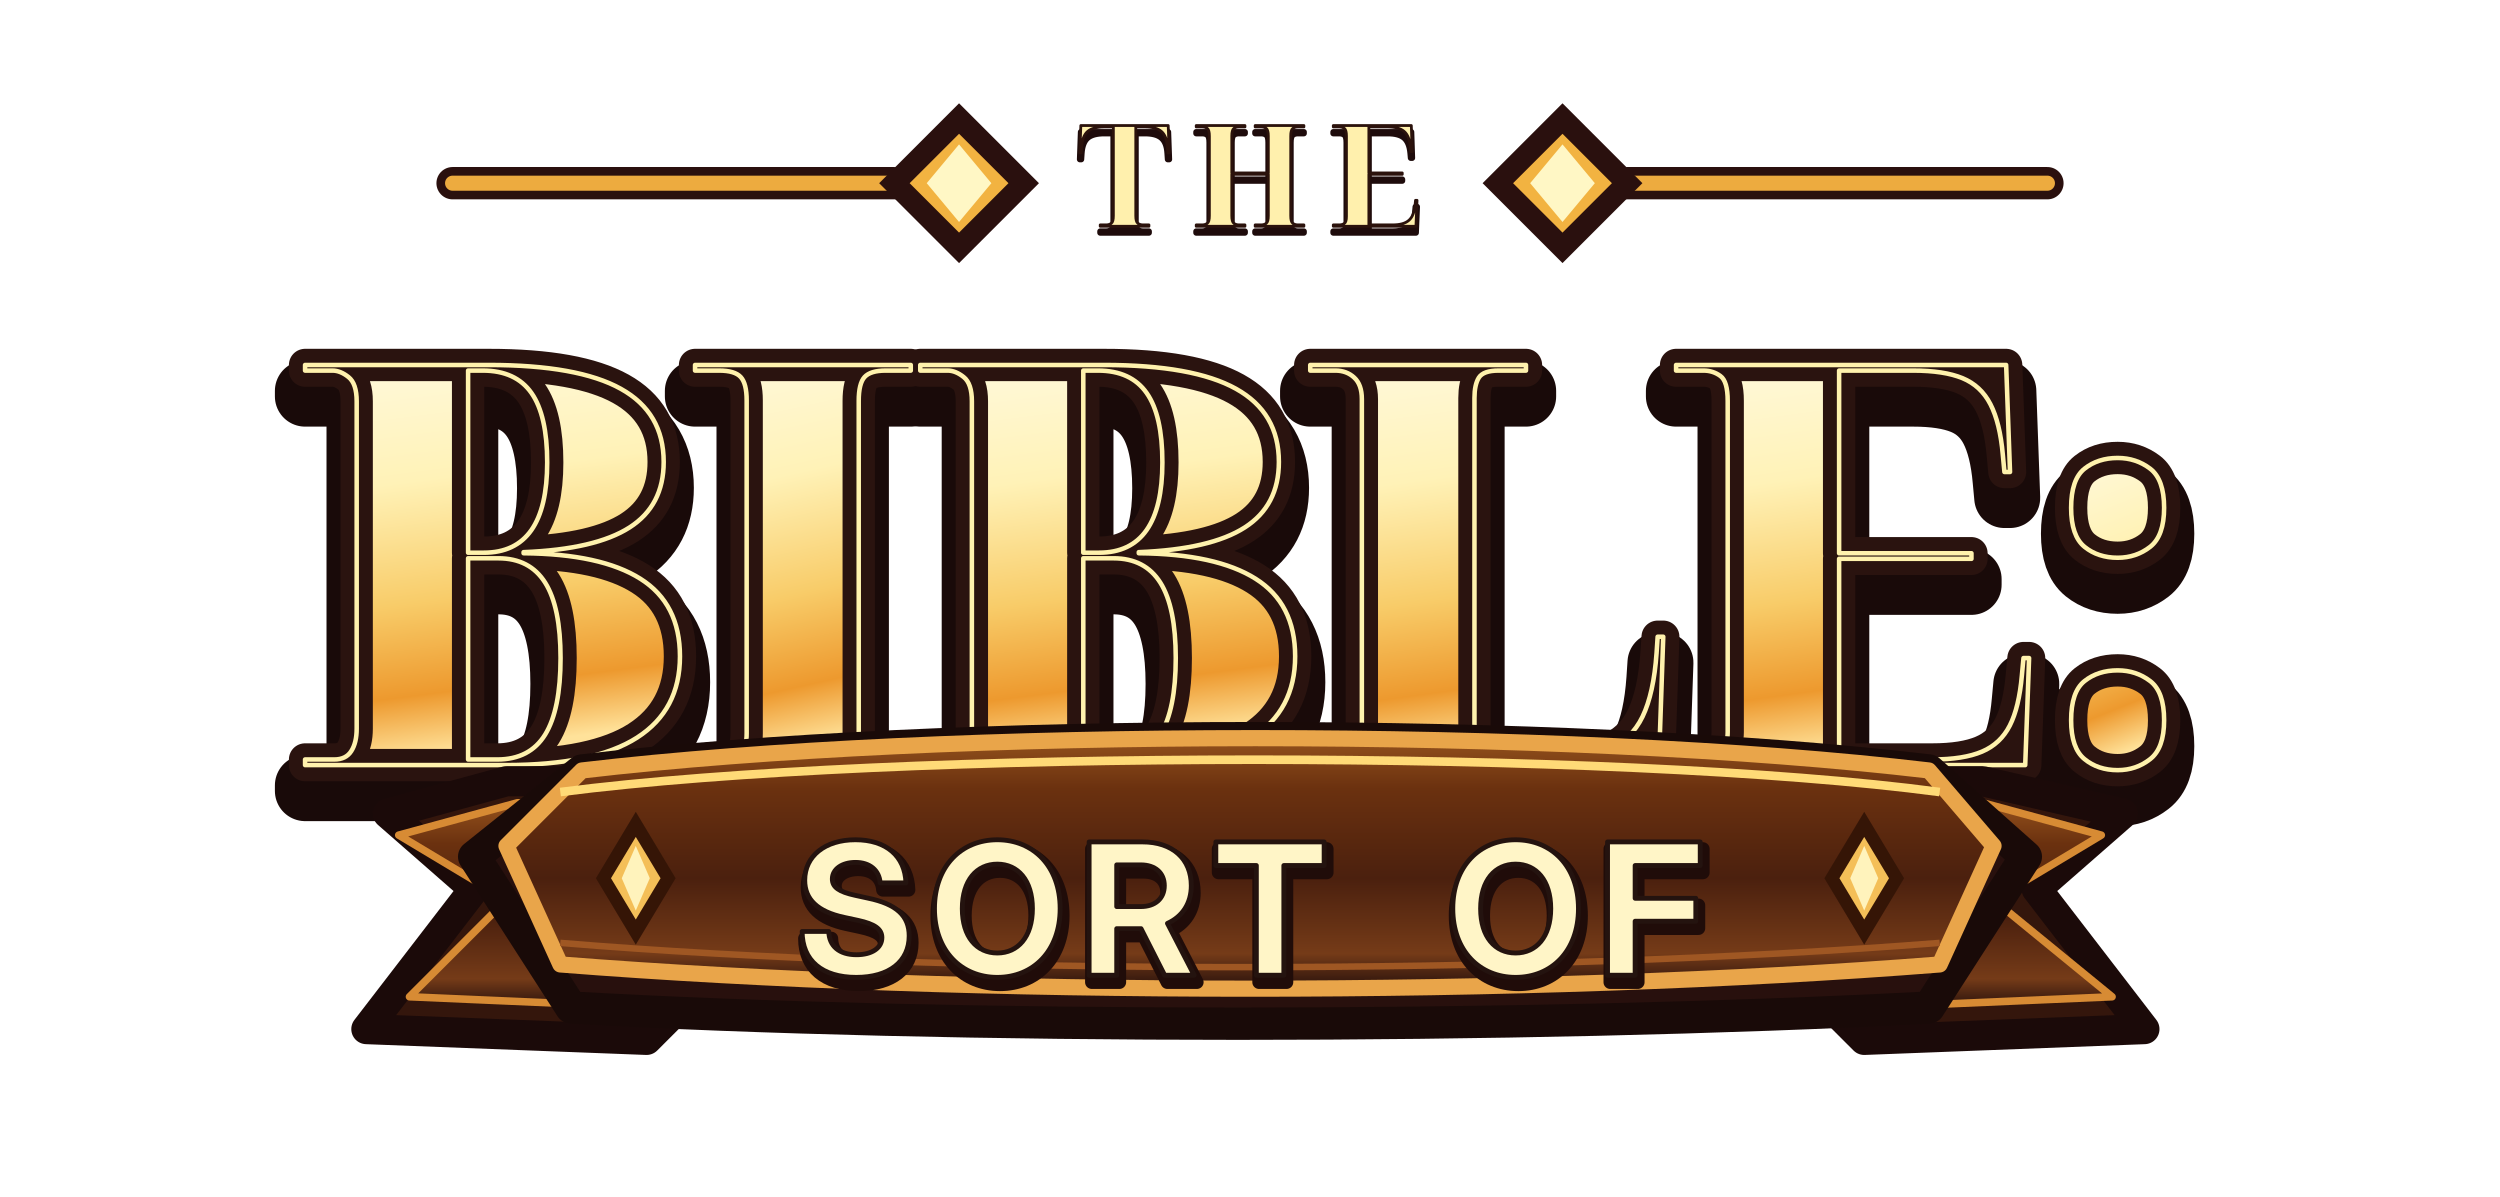
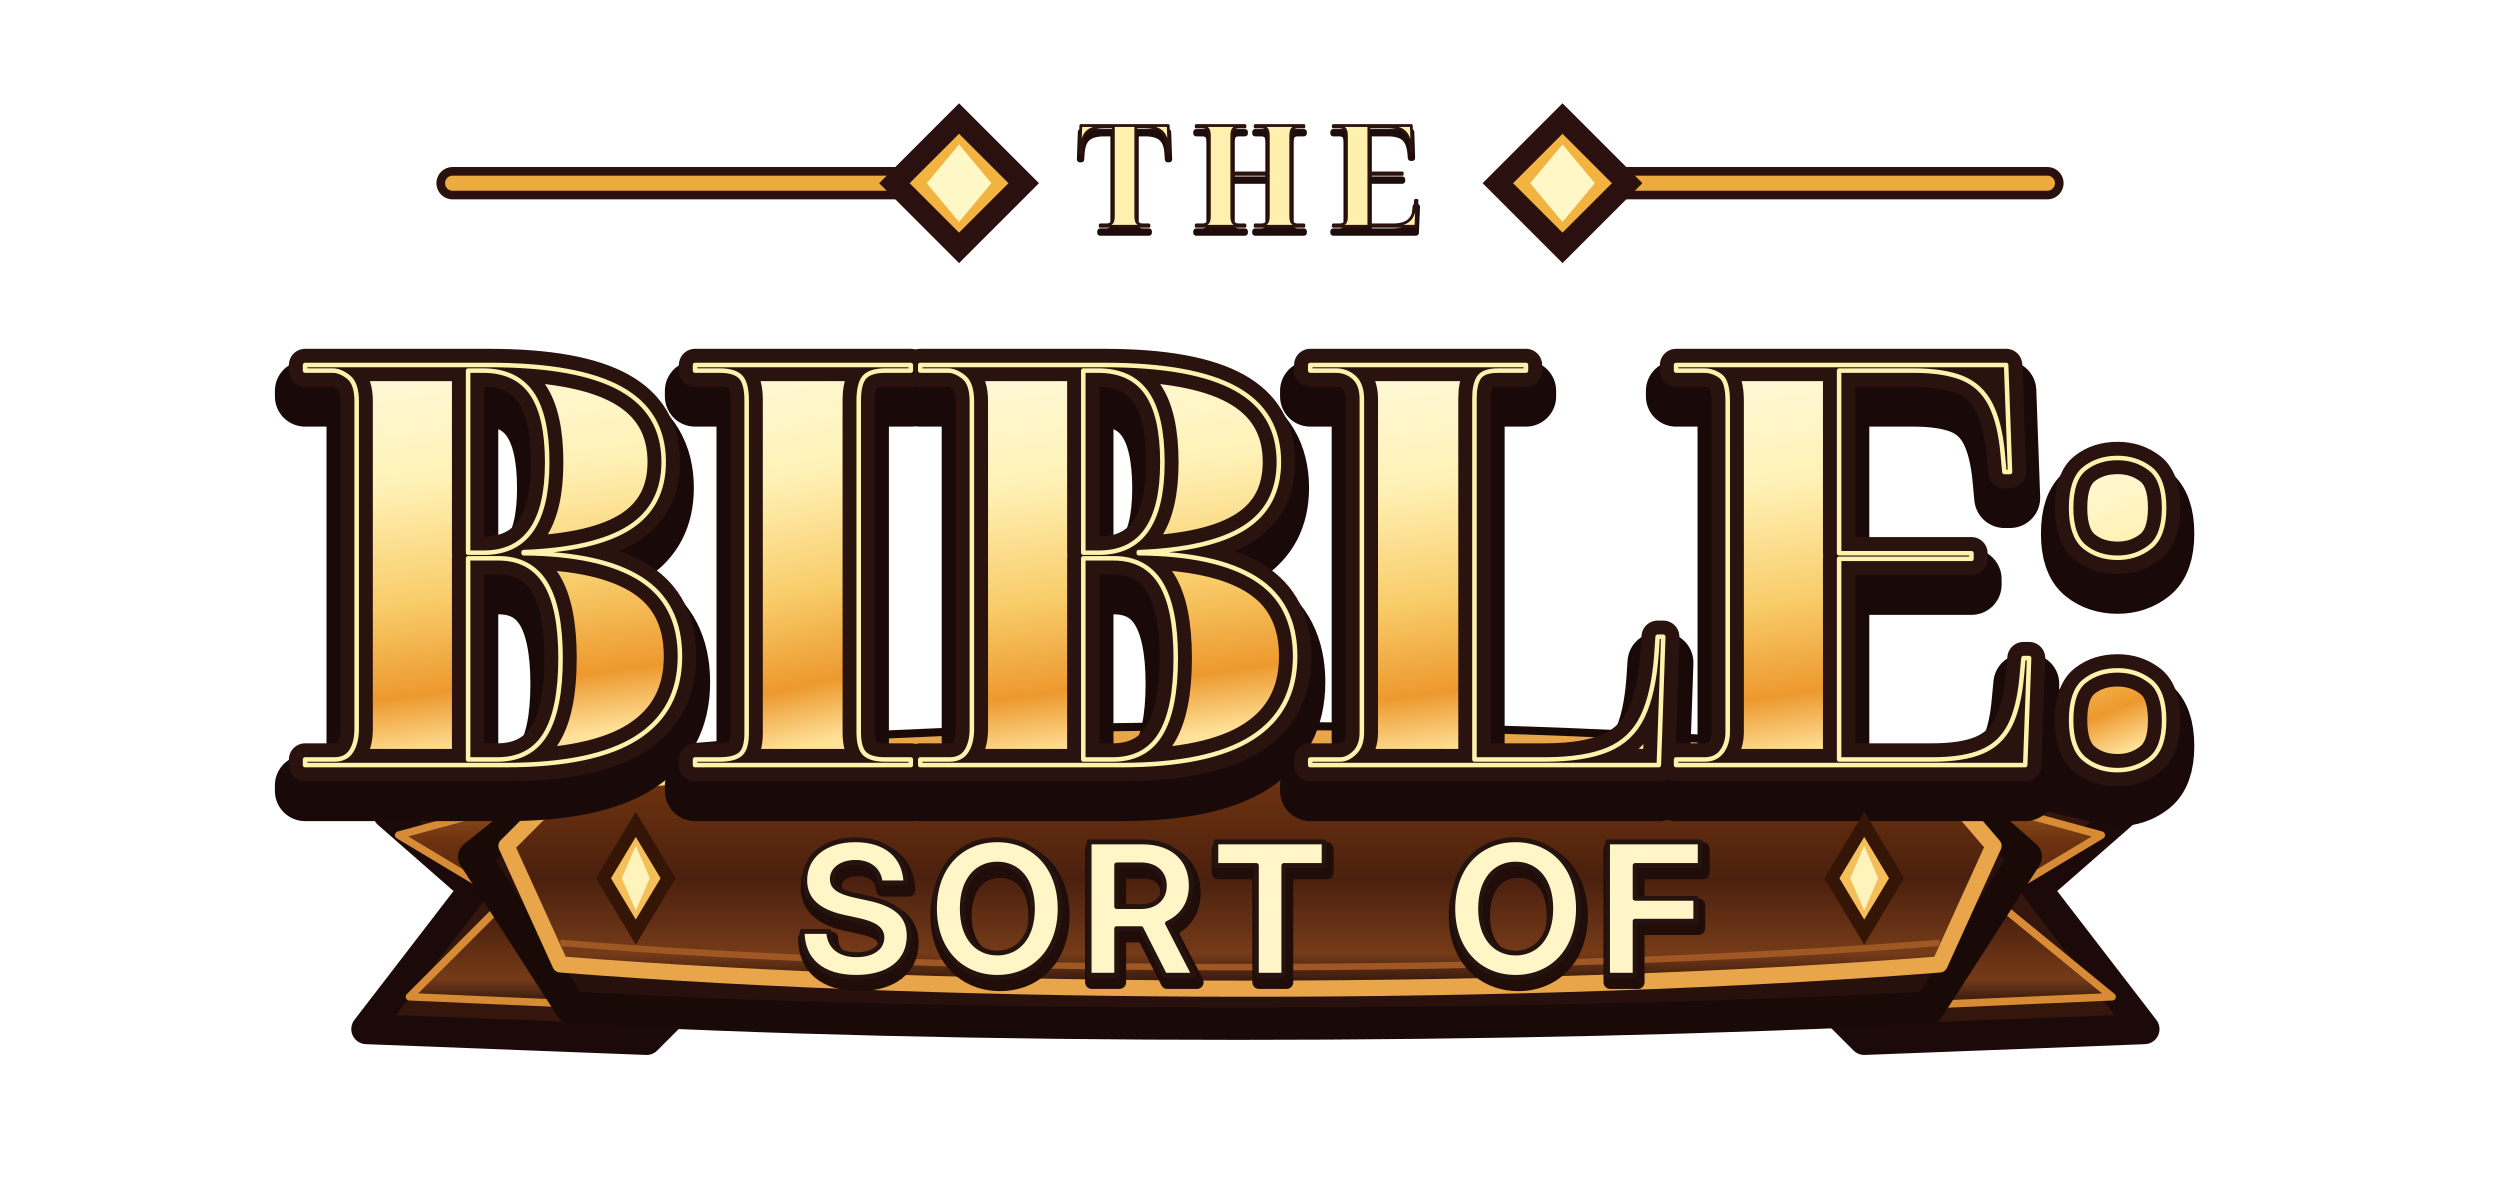
<svg xmlns="http://www.w3.org/2000/svg" width="928" height="444" viewBox="0 0 232 111">
  <defs>
    <linearGradient id="gold" x1="0%" y1="0%" x2="12%" y2="100%">
      <stop offset="0%" stop-color="#fff9dc" />
      <stop offset="32%" stop-color="#fff2b7" />
      <stop offset="62%" stop-color="#f8cc69" />
      <stop offset="85%" stop-color="#ed992e" />
      <stop offset="100%" stop-color="#ffe29a" />
    </linearGradient>
    <linearGradient id="wood" x1="0%" y1="0%" x2="0%" y2="100%">
      <stop offset="0%" stop-color="#93511c" />
      <stop offset="20%" stop-color="#6b310f" />
      <stop offset="56%" stop-color="#4b200e" />
      <stop offset="86%" stop-color="#753b18" />
      <stop offset="100%" stop-color="#28110c" />
    </linearGradient>
    <linearGradient id="ribbon" x1="0%" y1="0%" x2="0%" y2="100%">
      <stop offset="0%" stop-color="#fcdfa1" />
      <stop offset="35%" stop-color="#f1bb58" />
      <stop offset="77%" stop-color="#ab5d20" />
      <stop offset="100%" stop-color="#ffe7a2" />
    </linearGradient>
  </defs>
  <g transform="translate(0 1)">
    <path d="M42 16H83M151 16H190" stroke="#2a100e" stroke-width="3.0" stroke-linecap="round" />
    <path d="M42 16H83M151 16H190" stroke="#edab3f" stroke-width="1.4" stroke-linecap="round" />
    <path d="M83 16L89 10L95 16L89 22Z M139 16L145 10L151 16L145 22Z" fill="#f2b341" stroke="#2a100e" stroke-width="2" />
    <path d="M89 12.4L92 16L89 19.6L86 16Z M145 12.4L148 16L145 19.6L142 16Z" fill="#fff7c5" />
    <path d="M102.1 20V19.87H102.65Q102.94 19.87 103.13 19.72Q103.32 19.58 103.32 19.02V10.78H102.48Q101.42 10.78 100.93 11.2Q100.45 11.62 100.38 12.61L100.34 13.19H100.21L100.3 10.65H108.41L108.5 13.19H108.37L108.33 12.61Q108.27 11.62 107.78 11.2Q107.3 10.78 106.24 10.78H105.4V19.02Q105.4 19.58 105.59 19.72Q105.78 19.87 106.07 19.87H106.62V20Z" fill="#1e0b0b" stroke="#1e0b0b" stroke-width="0.55" stroke-linejoin="round" transform="translate(0 0.6)" />
    <path d="M111.01 20V19.87H111.56Q111.85 19.87 112.04 19.72Q112.23 19.58 112.23 19.02V11.63Q112.23 11.07 112.04 10.92Q111.85 10.78 111.56 10.78H111.01V10.65H115.53V10.78H114.98Q114.69 10.78 114.5 10.92Q114.31 11.07 114.31 11.63V15.05H117.7V11.63Q117.7 11.07 117.51 10.92Q117.32 10.78 117.03 10.78H116.48V10.65H121V10.78H120.45Q120.16 10.78 119.97 10.92Q119.78 11.07 119.78 11.63V19.02Q119.78 19.58 119.97 19.72Q120.16 19.87 120.45 19.87H121V20H116.48V19.87H117.03Q117.32 19.87 117.51 19.72Q117.7 19.58 117.7 19.02V15.18H114.31V19.02Q114.31 19.58 114.5 19.72Q114.69 19.87 114.98 19.87H115.53V20Z" fill="#1e0b0b" stroke="#1e0b0b" stroke-width="0.55" stroke-linejoin="round" transform="translate(0 0.6)" />
    <path d="M123.73 20V19.87H124.28Q124.55 19.87 124.75 19.74Q124.95 19.61 124.95 19.08V11.63Q124.95 11.07 124.76 10.92Q124.57 10.78 124.28 10.78H123.73V10.65H130.97L131.05 13.06H130.92L130.88 12.61Q130.79 11.62 130.31 11.2Q129.83 10.78 128.78 10.78H127.03V15.05H130.13V15.18H127.03V19.87H129.23Q130.28 19.87 130.75 19.44Q131.23 19.02 131.32 18.02L131.36 17.59H131.5L131.4 20Z" fill="#1e0b0b" stroke="#1e0b0b" stroke-width="0.55" stroke-linejoin="round" transform="translate(0 0.6)" />
    <path d="M102.1 20V19.87H102.65Q102.94 19.87 103.13 19.72Q103.32 19.58 103.32 19.02V10.78H102.48Q101.42 10.78 100.93 11.2Q100.45 11.62 100.38 12.61L100.34 13.19H100.21L100.3 10.65H108.41L108.5 13.19H108.37L108.33 12.61Q108.27 11.62 107.78 11.2Q107.3 10.78 106.24 10.78H105.4V19.02Q105.4 19.58 105.59 19.72Q105.78 19.87 106.07 19.87H106.62V20Z" fill="#fff0ad" stroke="#2b120c" stroke-width="0.26" stroke-linejoin="round" />
    <path d="M111.01 20V19.87H111.56Q111.85 19.87 112.04 19.72Q112.23 19.58 112.23 19.02V11.63Q112.23 11.07 112.04 10.92Q111.85 10.78 111.56 10.78H111.01V10.65H115.53V10.78H114.98Q114.69 10.78 114.5 10.92Q114.31 11.07 114.31 11.63V15.05H117.7V11.63Q117.7 11.07 117.51 10.92Q117.32 10.78 117.03 10.78H116.48V10.65H121V10.78H120.45Q120.16 10.78 119.97 10.92Q119.78 11.07 119.78 11.63V19.02Q119.78 19.58 119.97 19.72Q120.16 19.87 120.45 19.87H121V20H116.48V19.87H117.03Q117.32 19.87 117.51 19.72Q117.7 19.58 117.7 19.02V15.18H114.31V19.02Q114.31 19.58 114.5 19.72Q114.69 19.87 114.98 19.87H115.53V20Z" fill="#fff0ad" stroke="#2b120c" stroke-width="0.26" stroke-linejoin="round" />
    <path d="M123.73 20V19.87H124.28Q124.55 19.87 124.75 19.74Q124.95 19.61 124.95 19.08V11.63Q124.95 11.07 124.76 10.92Q124.57 10.78 124.28 10.78H123.73V10.65H130.97L131.05 13.06H130.92L130.88 12.61Q130.79 11.62 130.31 11.2Q129.83 10.78 128.78 10.78H127.03V15.05H130.13V15.18H127.03V19.87H129.23Q130.28 19.87 130.75 19.44Q131.23 19.02 131.32 18.02L131.36 17.59H131.5L131.4 20Z" fill="#fff0ad" stroke="#2b120c" stroke-width="0.26" stroke-linejoin="round" />
  </g>
+   <g transform="translate(0 -5.5)">
+     <path d="M47 78L36 81L44 88L34 101L60 102L66 96L167 96L173 102L199 101L189 88L197 81L184 78Z" fill="#34160c" stroke="#1b0a09" stroke-width="2.8" stroke-linejoin="round" />
+     <path d="M48 80L37 83L47 89L38 98L61 99L66 94L167 94L173 99L196 98L185 89L195 83L184 80Z" fill="url(#wood)" stroke="#d78b34" stroke-width="0.7" stroke-linejoin="round" />
+     <path d="M54 77C88 73,145 73,179 77L188 85L179 99C141 101,88 101,53 99L44 85Z" fill="#28100d" stroke="#190a08" stroke-width="3" stroke-linejoin="round" />
+     <path d="M54 77C88 73,145 73,179 77L185 84L180 95C142 98,90 98,52 95L47 84Z" fill="url(#wood)" stroke="#e9a54a" stroke-width="1.5" stroke-linejoin="round" />
+     <path d="M52 79C83 75,150 75,180 79" fill="none" stroke="#ffda77" stroke-width="0.8" />
+     <path d="M52 93C88 96,142 96,180 93" fill="none" stroke="#9f5723" stroke-width="0.6" />
+   </g>
  <g>
    <path d="M28.31 71V70.48H31.02Q32.11 70.48 32.6 69.7Q33.1 68.92 33.1 67.62V37.25Q33.1 35.59 32.34 34.99Q31.59 34.39 30.86 34.39H28.31V33.87H45.37Q53.64 33.87 57.61 36.08Q61.59 38.29 61.59 42.87Q61.59 46.92 58.42 48.95Q55.25 50.98 48.59 51.24V51.34Q55.77 51.4 59.43 53.71Q63.1 56.02 63.1 60.91Q63.1 65.9 59.12 68.45Q55.14 71 46.93 71ZM44.9 51.29Q50.78 51.29 50.78 42.92Q50.78 38.55 49.32 36.47Q47.86 34.39 44.8 34.39H43.44V51.29ZM46.15 70.48Q49.16 70.48 50.59 68.17Q52.02 65.85 52.02 61.07Q52.02 56.34 50.59 54.07Q49.16 51.81 46.25 51.81H43.44V70.48Z" fill="#25100d" stroke="#190a09" stroke-width="5.6" stroke-linejoin="round" transform="translate(0 2.4)" />
    <path d="M64.5 71V70.48H66.74Q68.19 70.48 68.74 69.96Q69.29 69.44 69.29 68.04V37.15Q69.29 35.59 68.74 34.99Q68.19 34.39 66.74 34.39H64.5V33.87H84.52V34.39H82.18Q80.78 34.39 80.23 34.99Q79.69 35.59 79.69 37.2V67.93Q79.69 69.39 80.23 69.93Q80.78 70.48 82.18 70.48H84.52V71Z" fill="#25100d" stroke="#190a09" stroke-width="5.6" stroke-linejoin="round" transform="translate(0 2.4)" />
    <path d="M85.4 71V70.48H88.11Q89.2 70.48 89.69 69.7Q90.19 68.92 90.19 67.62V37.25Q90.19 35.59 89.43 34.99Q88.68 34.39 87.95 34.39H85.4V33.87H102.46Q110.73 33.87 114.7 36.08Q118.68 38.29 118.68 42.87Q118.68 46.92 115.51 48.95Q112.34 50.98 105.68 51.24V51.34Q112.86 51.4 116.52 53.71Q120.19 56.02 120.19 60.91Q120.19 65.9 116.21 68.45Q112.23 71 104.02 71ZM101.99 51.29Q107.87 51.29 107.87 42.92Q107.87 38.55 106.41 36.47Q104.95 34.39 101.89 34.39H100.53V51.29ZM103.24 70.48Q106.25 70.48 107.68 68.17Q109.11 65.85 109.11 61.07Q109.11 56.34 107.68 54.07Q106.25 51.81 103.34 51.81H100.53V70.48Z" fill="#25100d" stroke="#190a09" stroke-width="5.6" stroke-linejoin="round" transform="translate(0 2.4)" />
    <path d="M121.59 71V70.48H124.35Q125.08 70.48 125.73 69.83Q126.38 69.18 126.38 67.98V37.04Q126.38 35.69 125.67 35.04Q124.97 34.39 123.93 34.39H121.59V33.87H141.61V34.39H139.06Q137.66 34.39 137.24 35.04Q136.83 35.69 136.83 36.94V70.48H143.33Q147.02 70.48 149.2 69.57Q151.39 68.66 152.43 66.5Q153.47 64.34 153.73 60.6L153.83 59.09H154.35L153.94 71Z" fill="#25100d" stroke="#190a09" stroke-width="5.6" stroke-linejoin="round" transform="translate(0 2.4)" />
    <path d="M155.54 71V70.48H158.19Q159.23 70.48 159.78 69.75Q160.33 69.02 160.33 67.93V37.2Q160.33 35.38 159.65 34.89Q158.97 34.39 158.09 34.39H155.54V33.87H186.17L186.53 43.8H186.01L185.86 42.19Q185.6 39.23 184.71 37.51Q183.83 35.8 182.11 35.09Q180.4 34.39 177.54 34.39H170.67V51.34H182.95V51.86H170.67V70.48H179.31Q182.22 70.48 183.93 69.75Q185.65 69.02 186.51 67.33Q187.37 65.64 187.63 62.68L187.78 61.07H188.3L187.94 71Z" fill="#25100d" stroke="#190a09" stroke-width="5.6" stroke-linejoin="round" transform="translate(0 2.4)" />
    <path d="M196.52 51.76Q194.7 51.76 193.45 50.75Q192.2 49.73 192.2 47.13Q192.2 44.48 193.45 43.49Q194.7 42.5 196.52 42.5Q198.23 42.5 199.53 43.49Q200.83 44.48 200.83 47.13Q200.83 49.73 199.53 50.75Q198.23 51.76 196.52 51.76ZM196.52 71.47Q194.7 71.47 193.45 70.45Q192.2 69.44 192.2 66.84Q192.2 64.19 193.45 63.2Q194.7 62.21 196.52 62.21Q198.23 62.21 199.53 63.2Q200.83 64.19 200.83 66.84Q200.83 69.44 199.53 70.45Q198.23 71.47 196.52 71.47Z" fill="#25100d" stroke="#190a09" stroke-width="5.6" stroke-linejoin="round" transform="translate(0 2.4)" />
    <path d="M28.31 71V70.48H31.02Q32.11 70.48 32.6 69.7Q33.1 68.92 33.1 67.62V37.25Q33.1 35.59 32.34 34.99Q31.59 34.39 30.86 34.39H28.31V33.87H45.37Q53.64 33.87 57.61 36.08Q61.59 38.29 61.59 42.87Q61.59 46.92 58.42 48.95Q55.25 50.98 48.59 51.24V51.34Q55.77 51.4 59.43 53.71Q63.1 56.02 63.1 60.91Q63.1 65.9 59.12 68.45Q55.14 71 46.93 71ZM44.9 51.29Q50.78 51.29 50.78 42.92Q50.78 38.55 49.32 36.47Q47.86 34.39 44.8 34.39H43.44V51.29ZM46.15 70.48Q49.16 70.48 50.59 68.17Q52.02 65.85 52.02 61.07Q52.02 56.34 50.59 54.07Q49.16 51.81 46.25 51.81H43.44V70.48Z" fill="url(#gold)" stroke="#2a130f" stroke-width="3.0" stroke-linejoin="round" />
    <path d="M64.5 71V70.48H66.74Q68.19 70.48 68.74 69.96Q69.29 69.44 69.29 68.04V37.15Q69.29 35.59 68.74 34.99Q68.19 34.39 66.74 34.39H64.5V33.87H84.52V34.39H82.18Q80.78 34.39 80.23 34.99Q79.69 35.59 79.69 37.2V67.93Q79.69 69.39 80.23 69.93Q80.78 70.48 82.18 70.48H84.52V71Z" fill="url(#gold)" stroke="#2a130f" stroke-width="3.0" stroke-linejoin="round" />
    <path d="M85.4 71V70.48H88.11Q89.2 70.48 89.69 69.7Q90.19 68.92 90.19 67.62V37.25Q90.19 35.59 89.43 34.99Q88.68 34.39 87.95 34.39H85.4V33.87H102.46Q110.73 33.87 114.7 36.08Q118.68 38.29 118.68 42.87Q118.68 46.92 115.51 48.95Q112.34 50.98 105.68 51.24V51.34Q112.86 51.4 116.52 53.71Q120.19 56.02 120.19 60.91Q120.19 65.9 116.21 68.45Q112.23 71 104.02 71ZM101.99 51.29Q107.87 51.29 107.87 42.92Q107.87 38.55 106.41 36.47Q104.95 34.39 101.89 34.39H100.53V51.29ZM103.24 70.48Q106.25 70.48 107.68 68.17Q109.11 65.85 109.11 61.07Q109.11 56.34 107.68 54.07Q106.25 51.81 103.34 51.81H100.53V70.48Z" fill="url(#gold)" stroke="#2a130f" stroke-width="3.0" stroke-linejoin="round" />
    <path d="M121.59 71V70.48H124.35Q125.08 70.48 125.73 69.83Q126.38 69.18 126.38 67.98V37.04Q126.38 35.69 125.67 35.04Q124.97 34.39 123.93 34.39H121.59V33.87H141.61V34.39H139.06Q137.66 34.39 137.24 35.04Q136.83 35.69 136.83 36.94V70.48H143.33Q147.02 70.48 149.2 69.57Q151.39 68.66 152.43 66.5Q153.47 64.34 153.73 60.6L153.83 59.09H154.35L153.94 71Z" fill="url(#gold)" stroke="#2a130f" stroke-width="3.0" stroke-linejoin="round" />
    <path d="M155.54 71V70.48H158.19Q159.23 70.48 159.78 69.75Q160.33 69.02 160.33 67.93V37.2Q160.33 35.38 159.65 34.89Q158.97 34.39 158.09 34.39H155.54V33.87H186.17L186.53 43.8H186.01L185.86 42.19Q185.6 39.23 184.71 37.51Q183.83 35.8 182.11 35.09Q180.4 34.39 177.54 34.39H170.67V51.34H182.95V51.86H170.67V70.48H179.31Q182.22 70.48 183.93 69.75Q185.65 69.02 186.51 67.33Q187.37 65.64 187.63 62.68L187.78 61.07H188.3L187.94 71Z" fill="url(#gold)" stroke="#2a130f" stroke-width="3.0" stroke-linejoin="round" />
    <path d="M196.52 51.76Q194.7 51.76 193.45 50.75Q192.2 49.73 192.2 47.13Q192.2 44.48 193.45 43.49Q194.7 42.5 196.52 42.5Q198.23 42.5 199.53 43.49Q200.83 44.48 200.83 47.13Q200.83 49.73 199.53 50.75Q198.23 51.76 196.52 51.76ZM196.52 71.47Q194.7 71.47 193.45 70.45Q192.2 69.44 192.2 66.84Q192.2 64.19 193.45 63.2Q194.7 62.21 196.52 62.21Q198.23 62.21 199.53 63.2Q200.83 64.19 200.83 66.84Q200.83 69.44 199.53 70.45Q198.23 71.47 196.52 71.47Z" fill="url(#gold)" stroke="#2a130f" stroke-width="3.0" stroke-linejoin="round" />
    <path d="M28.31 71V70.48H31.02Q32.11 70.48 32.6 69.7Q33.1 68.92 33.1 67.62V37.25Q33.1 35.59 32.34 34.99Q31.59 34.39 30.86 34.39H28.31V33.87H45.37Q53.64 33.87 57.61 36.08Q61.59 38.29 61.59 42.87Q61.59 46.92 58.42 48.95Q55.25 50.98 48.59 51.24V51.34Q55.77 51.4 59.43 53.71Q63.1 56.02 63.1 60.91Q63.1 65.9 59.12 68.45Q55.14 71 46.93 71ZM44.9 51.29Q50.78 51.29 50.78 42.92Q50.78 38.55 49.32 36.47Q47.86 34.39 44.8 34.39H43.44V51.29ZM46.15 70.48Q49.16 70.48 50.59 68.17Q52.02 65.85 52.02 61.07Q52.02 56.34 50.59 54.07Q49.16 51.81 46.25 51.81H43.44V70.48Z" fill="none" stroke="#fff2ad" stroke-width="0.42" stroke-linejoin="round" />
    <path d="M64.5 71V70.48H66.74Q68.19 70.48 68.74 69.96Q69.29 69.44 69.29 68.04V37.15Q69.29 35.59 68.74 34.99Q68.19 34.39 66.74 34.39H64.5V33.87H84.52V34.39H82.18Q80.78 34.39 80.23 34.99Q79.69 35.59 79.69 37.2V67.93Q79.69 69.39 80.23 69.93Q80.78 70.48 82.18 70.48H84.52V71Z" fill="none" stroke="#fff2ad" stroke-width="0.42" stroke-linejoin="round" />
    <path d="M85.4 71V70.48H88.11Q89.2 70.48 89.69 69.7Q90.19 68.92 90.19 67.62V37.25Q90.19 35.59 89.43 34.99Q88.68 34.39 87.95 34.39H85.4V33.87H102.46Q110.73 33.87 114.7 36.08Q118.68 38.29 118.68 42.87Q118.68 46.92 115.51 48.95Q112.34 50.98 105.68 51.24V51.34Q112.86 51.4 116.52 53.71Q120.19 56.02 120.19 60.91Q120.19 65.9 116.21 68.45Q112.23 71 104.02 71ZM101.99 51.29Q107.87 51.29 107.87 42.92Q107.87 38.55 106.41 36.47Q104.95 34.39 101.89 34.39H100.53V51.29ZM103.24 70.48Q106.25 70.48 107.68 68.17Q109.11 65.85 109.11 61.07Q109.11 56.34 107.68 54.07Q106.25 51.81 103.34 51.81H100.53V70.48Z" fill="none" stroke="#fff2ad" stroke-width="0.42" stroke-linejoin="round" />
    <path d="M121.59 71V70.48H124.35Q125.08 70.48 125.73 69.83Q126.38 69.18 126.38 67.98V37.04Q126.38 35.69 125.67 35.04Q124.97 34.39 123.93 34.39H121.59V33.87H141.61V34.39H139.06Q137.66 34.39 137.24 35.04Q136.83 35.69 136.83 36.94V70.48H143.33Q147.02 70.48 149.2 69.57Q151.39 68.66 152.43 66.5Q153.47 64.34 153.73 60.6L153.83 59.09H154.35L153.94 71Z" fill="none" stroke="#fff2ad" stroke-width="0.42" stroke-linejoin="round" />
    <path d="M155.54 71V70.48H158.19Q159.23 70.48 159.78 69.75Q160.33 69.02 160.33 67.93V37.2Q160.33 35.38 159.65 34.89Q158.97 34.39 158.09 34.39H155.54V33.87H186.17L186.53 43.8H186.01L185.86 42.19Q185.6 39.23 184.71 37.51Q183.83 35.8 182.11 35.09Q180.4 34.39 177.54 34.39H170.67V51.34H182.95V51.86H170.67V70.48H179.31Q182.22 70.48 183.93 69.75Q185.65 69.02 186.51 67.33Q187.37 65.64 187.63 62.68L187.78 61.07H188.3L187.94 71Z" fill="none" stroke="#fff2ad" stroke-width="0.42" stroke-linejoin="round" />
    <path d="M196.52 51.76Q194.7 51.76 193.45 50.75Q192.2 49.73 192.2 47.13Q192.2 44.48 193.45 43.49Q194.7 42.5 196.52 42.5Q198.23 42.5 199.53 43.49Q200.83 44.48 200.83 47.13Q200.83 49.73 199.53 50.75Q198.23 51.76 196.52 51.76ZM196.52 71.47Q194.7 71.47 193.45 70.45Q192.2 69.44 192.2 66.84Q192.2 64.19 193.45 63.2Q194.7 62.21 196.52 62.21Q198.23 62.21 199.53 63.2Q200.83 64.19 200.83 66.84Q200.83 69.44 199.53 70.45Q198.23 71.47 196.52 71.47Z" fill="none" stroke="#fff2ad" stroke-width="0.42" stroke-linejoin="round" />
  </g>
  <g transform="translate(0 -5.5)">
-     <path d="M47 78L36 81L44 88L34 101L60 102L66 96L167 96L173 102L199 101L189 88L197 81L184 78Z" fill="#34160c" stroke="#1b0a09" stroke-width="2.8" stroke-linejoin="round" />
-     <path d="M48 80L37 83L47 89L38 98L61 99L66 94L167 94L173 99L196 98L185 89L195 83L184 80Z" fill="url(#wood)" stroke="#d78b34" stroke-width="0.7" stroke-linejoin="round" />
-     <path d="M54 77C88 73,145 73,179 77L188 85L179 99C141 101,88 101,53 99L44 85Z" fill="#28100d" stroke="#190a08" stroke-width="3" stroke-linejoin="round" />
-     <path d="M54 77C88 73,145 73,179 77L185 84L180 95C142 98,90 98,52 95L47 84Z" fill="url(#wood)" stroke="#e9a54a" stroke-width="1.5" stroke-linejoin="round" />
-     <path d="M52 79C83 75,150 75,180 79" fill="none" stroke="#ffda77" stroke-width="0.8" />
-     <path d="M52 93C88 96,142 96,180 93" fill="none" stroke="#9f5723" stroke-width="0.6" />
    <path d="M79.46 96.2C82.51 96.2 84.37 94.73 84.37 92.35C84.37 90.49 83.2 89.4 80.56 88.85L79.37 88.59C77.85 88.26 77.24 87.83 77.24 87.07C77.24 86.16 78.13 85.53 79.39 85.53C80.72 85.53 81.59 86.26 81.68 87.43H84.07C83.99 84.94 82.23 83.43 79.38 83.43C76.57 83.43 74.68 84.94 74.68 87.19C74.68 88.96 75.87 90.1 78.32 90.63L79.62 90.91C81.19 91.25 81.84 91.72 81.84 92.51C81.84 93.48 80.9 94.1 79.48 94.1C77.89 94.1 76.94 93.3 76.91 91.94H74.44C74.44 94.63 76.29 96.2 79.46 96.2Z" fill="#200c09" stroke="#200c09" stroke-width="1.25" stroke-linejoin="round" transform="translate(0.25 0.65)" />
    <path d="M92.55 96.2C95.88 96.2 98.38 93.76 98.38 89.82C98.38 85.88 95.88 83.43 92.55 83.43C89.22 83.43 86.72 85.88 86.72 89.82C86.72 93.74 89.22 96.2 92.55 96.2ZM92.55 93.94C90.64 93.94 89.3 92.45 89.3 89.82C89.3 87.19 90.64 85.69 92.55 85.69C94.46 85.69 95.81 87.19 95.81 89.82C95.81 92.45 94.46 93.94 92.55 93.94Z" fill="#200c09" stroke="#200c09" stroke-width="1.25" stroke-linejoin="round" transform="translate(0.25 0.65)" />
    <path d="M101.07 96H103.63V91.68H105.87C105.88 91.68 105.89 91.68 105.89 91.68L108.08 96H110.82L108.34 91.19C109.73 90.56 110.55 89.33 110.55 87.69C110.55 85.2 108.81 83.63 106.02 83.63H101.07ZM103.63 89.63V85.76H105.86C107.21 85.76 108.05 86.51 108.05 87.69C108.05 88.87 107.21 89.63 105.87 89.63Z" fill="#200c09" stroke="#200c09" stroke-width="1.25" stroke-linejoin="round" transform="translate(0.25 0.65)" />
    <path d="M112.83 85.82H116.59V96H119.14V85.82H122.88V83.63H112.83Z" fill="#200c09" stroke="#200c09" stroke-width="1.25" stroke-linejoin="round" transform="translate(0.25 0.65)" />
    <path d="M140.65 96.2C143.98 96.2 146.48 93.76 146.48 89.82C146.48 85.88 143.98 83.43 140.65 83.43C137.32 83.43 134.82 85.88 134.82 89.82C134.82 93.74 137.32 96.2 140.65 96.2ZM140.65 93.94C138.74 93.94 137.4 92.45 137.4 89.82C137.4 87.19 138.74 85.69 140.65 85.69C142.56 85.69 143.91 87.19 143.91 89.82C143.91 92.45 142.56 93.94 140.65 93.94Z" fill="#200c09" stroke="#200c09" stroke-width="1.25" stroke-linejoin="round" transform="translate(0.25 0.65)" />
    <path d="M149.18 96H151.74V90.99H157.37V88.86H151.74V85.82H157.78V83.63H149.18Z" fill="#200c09" stroke="#200c09" stroke-width="1.25" stroke-linejoin="round" transform="translate(0.25 0.65)" />
    <path d="M79.46 96.2C82.51 96.2 84.37 94.73 84.37 92.35C84.37 90.49 83.2 89.4 80.56 88.85L79.37 88.59C77.85 88.26 77.24 87.83 77.24 87.07C77.24 86.16 78.13 85.53 79.39 85.53C80.72 85.53 81.59 86.26 81.68 87.43H84.07C83.99 84.94 82.23 83.43 79.38 83.43C76.57 83.43 74.68 84.94 74.68 87.19C74.68 88.96 75.87 90.1 78.32 90.63L79.62 90.91C81.19 91.25 81.84 91.72 81.84 92.51C81.84 93.48 80.9 94.1 79.48 94.1C77.89 94.1 76.94 93.3 76.91 91.94H74.44C74.44 94.63 76.29 96.2 79.46 96.2Z" fill="#fff5c7" stroke="#24130f" stroke-width="0.45" stroke-linejoin="round" />
    <path d="M92.55 96.2C95.88 96.2 98.38 93.76 98.38 89.82C98.38 85.88 95.88 83.43 92.55 83.43C89.22 83.43 86.72 85.88 86.72 89.82C86.72 93.74 89.22 96.2 92.55 96.2ZM92.55 93.94C90.64 93.94 89.3 92.45 89.3 89.82C89.3 87.19 90.64 85.69 92.55 85.69C94.46 85.69 95.81 87.19 95.81 89.82C95.81 92.45 94.46 93.94 92.55 93.94Z" fill="#fff5c7" stroke="#24130f" stroke-width="0.45" stroke-linejoin="round" />
    <path d="M101.07 96H103.63V91.68H105.87C105.88 91.68 105.89 91.68 105.89 91.68L108.08 96H110.82L108.34 91.19C109.73 90.56 110.55 89.33 110.55 87.69C110.55 85.2 108.81 83.63 106.02 83.63H101.07ZM103.63 89.63V85.76H105.86C107.21 85.76 108.05 86.51 108.05 87.69C108.05 88.87 107.21 89.63 105.87 89.63Z" fill="#fff5c7" stroke="#24130f" stroke-width="0.45" stroke-linejoin="round" />
    <path d="M112.83 85.82H116.59V96H119.14V85.82H122.88V83.63H112.83Z" fill="#fff5c7" stroke="#24130f" stroke-width="0.45" stroke-linejoin="round" />
    <path d="M140.65 96.2C143.98 96.2 146.48 93.76 146.48 89.82C146.48 85.88 143.98 83.43 140.65 83.43C137.32 83.43 134.82 85.88 134.82 89.82C134.82 93.74 137.32 96.2 140.65 96.2ZM140.65 93.94C138.74 93.94 137.4 92.45 137.4 89.82C137.4 87.19 138.74 85.69 140.65 85.69C142.56 85.69 143.91 87.19 143.91 89.82C143.91 92.45 142.56 93.94 140.65 93.94Z" fill="#fff5c7" stroke="#24130f" stroke-width="0.45" stroke-linejoin="round" />
    <path d="M149.18 96H151.74V90.99H157.37V88.86H151.74V85.82H157.78V83.63H149.18Z" fill="#fff5c7" stroke="#24130f" stroke-width="0.45" stroke-linejoin="round" />
    <path d="M56 87L59 82L62 87L59 92Z M170 87L173 82L176 87L173 92Z" fill="#f4bf58" stroke="#351506" stroke-width="1.2" />
    <path d="M59 84L60.3 87L59 90L57.7 87Z M173 84L174.3 87L173 90L171.7 87Z" fill="#fff3bc" />
  </g>
</svg>
